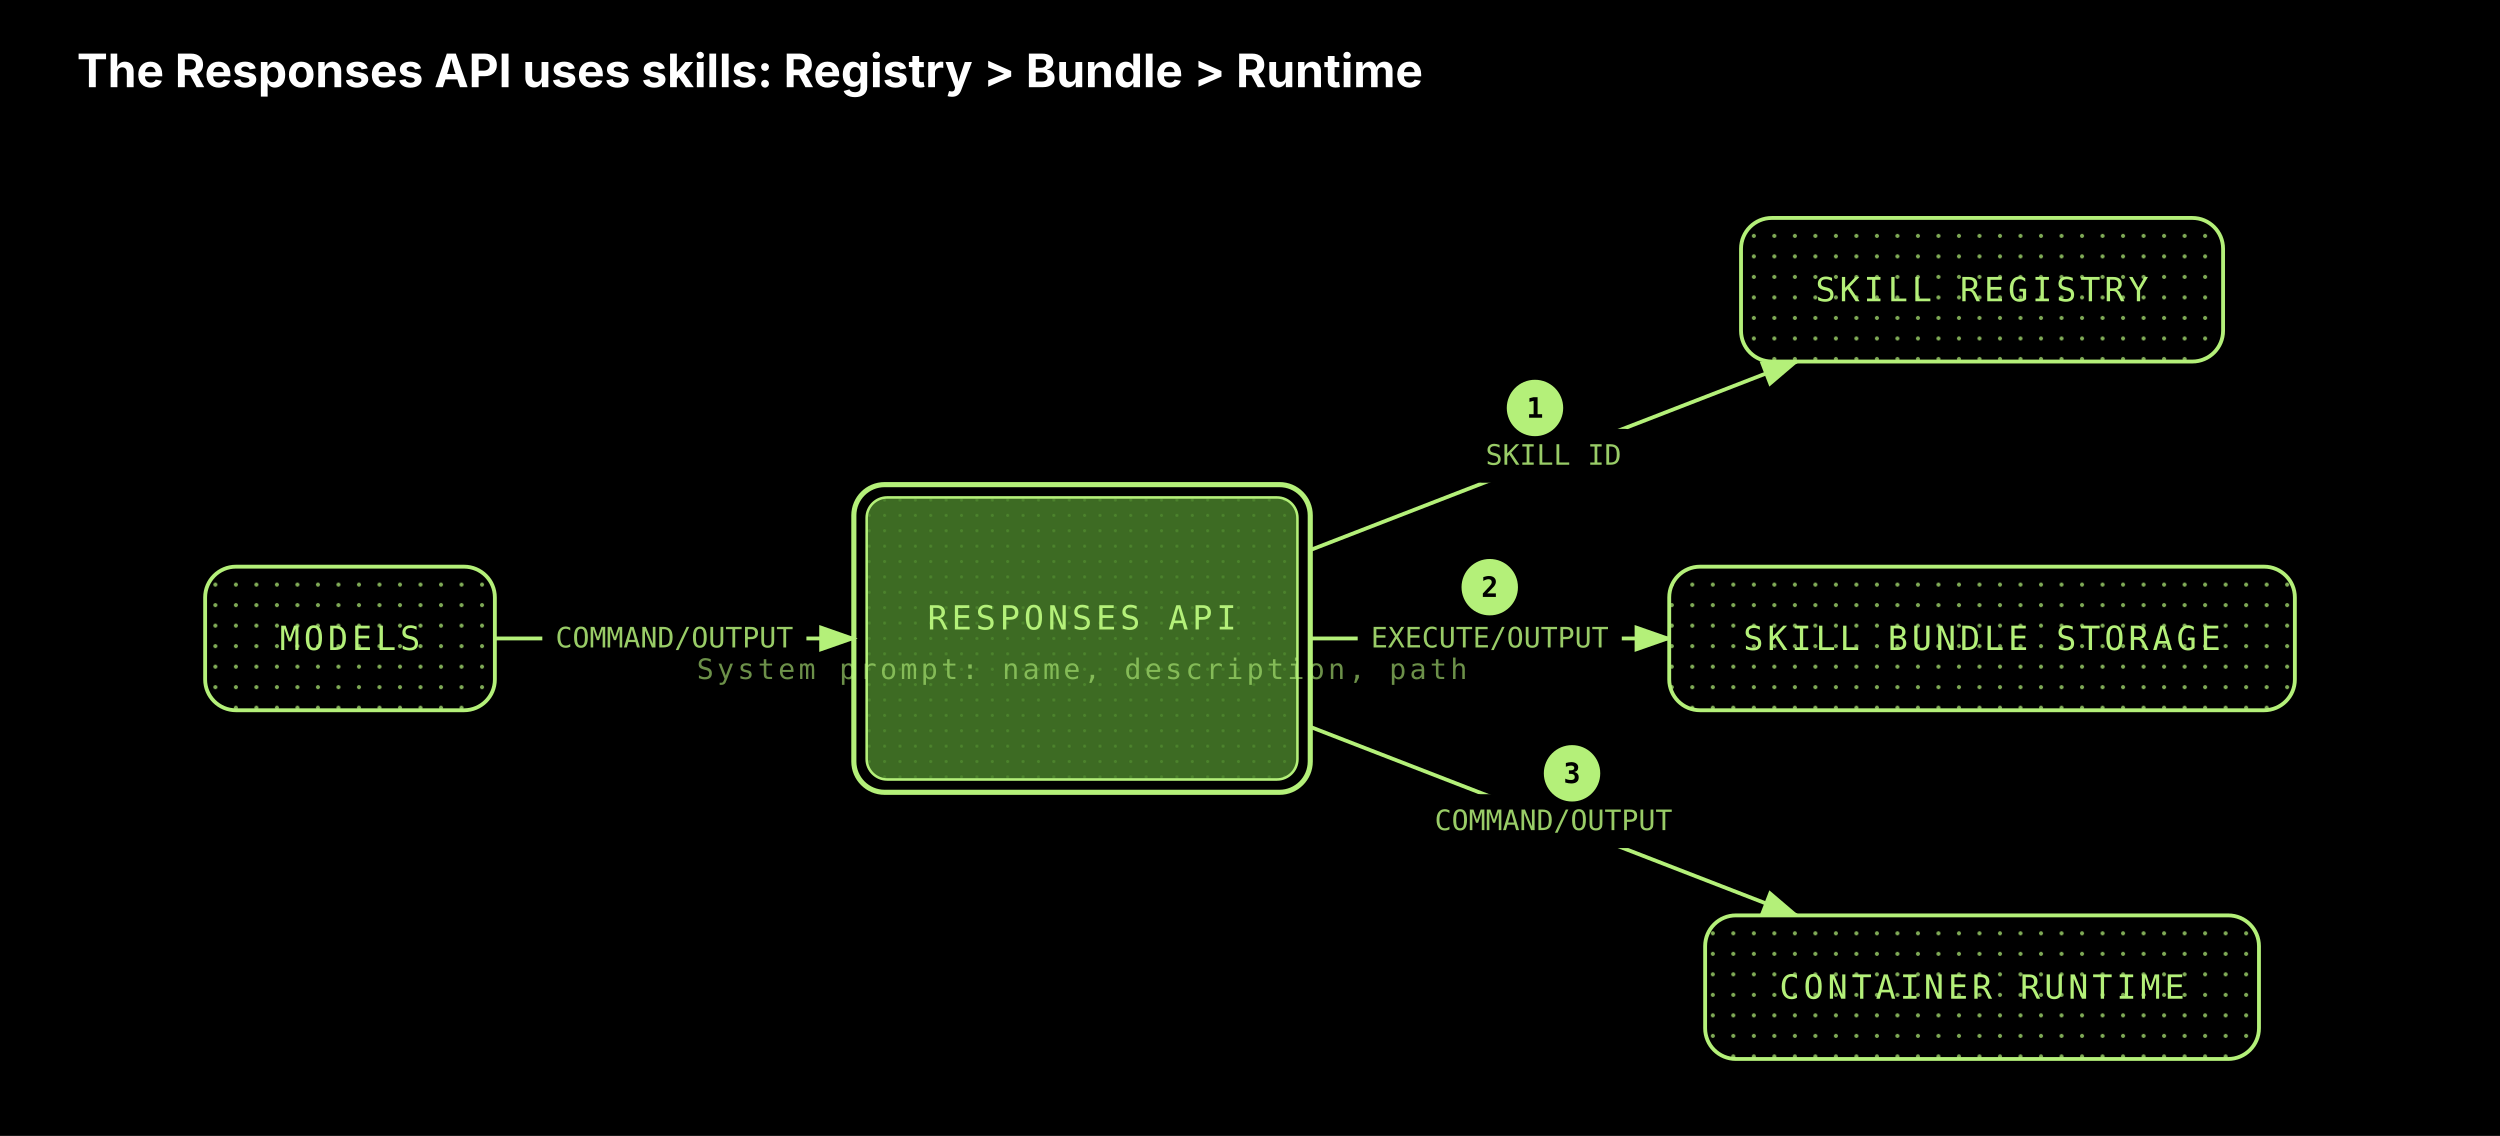
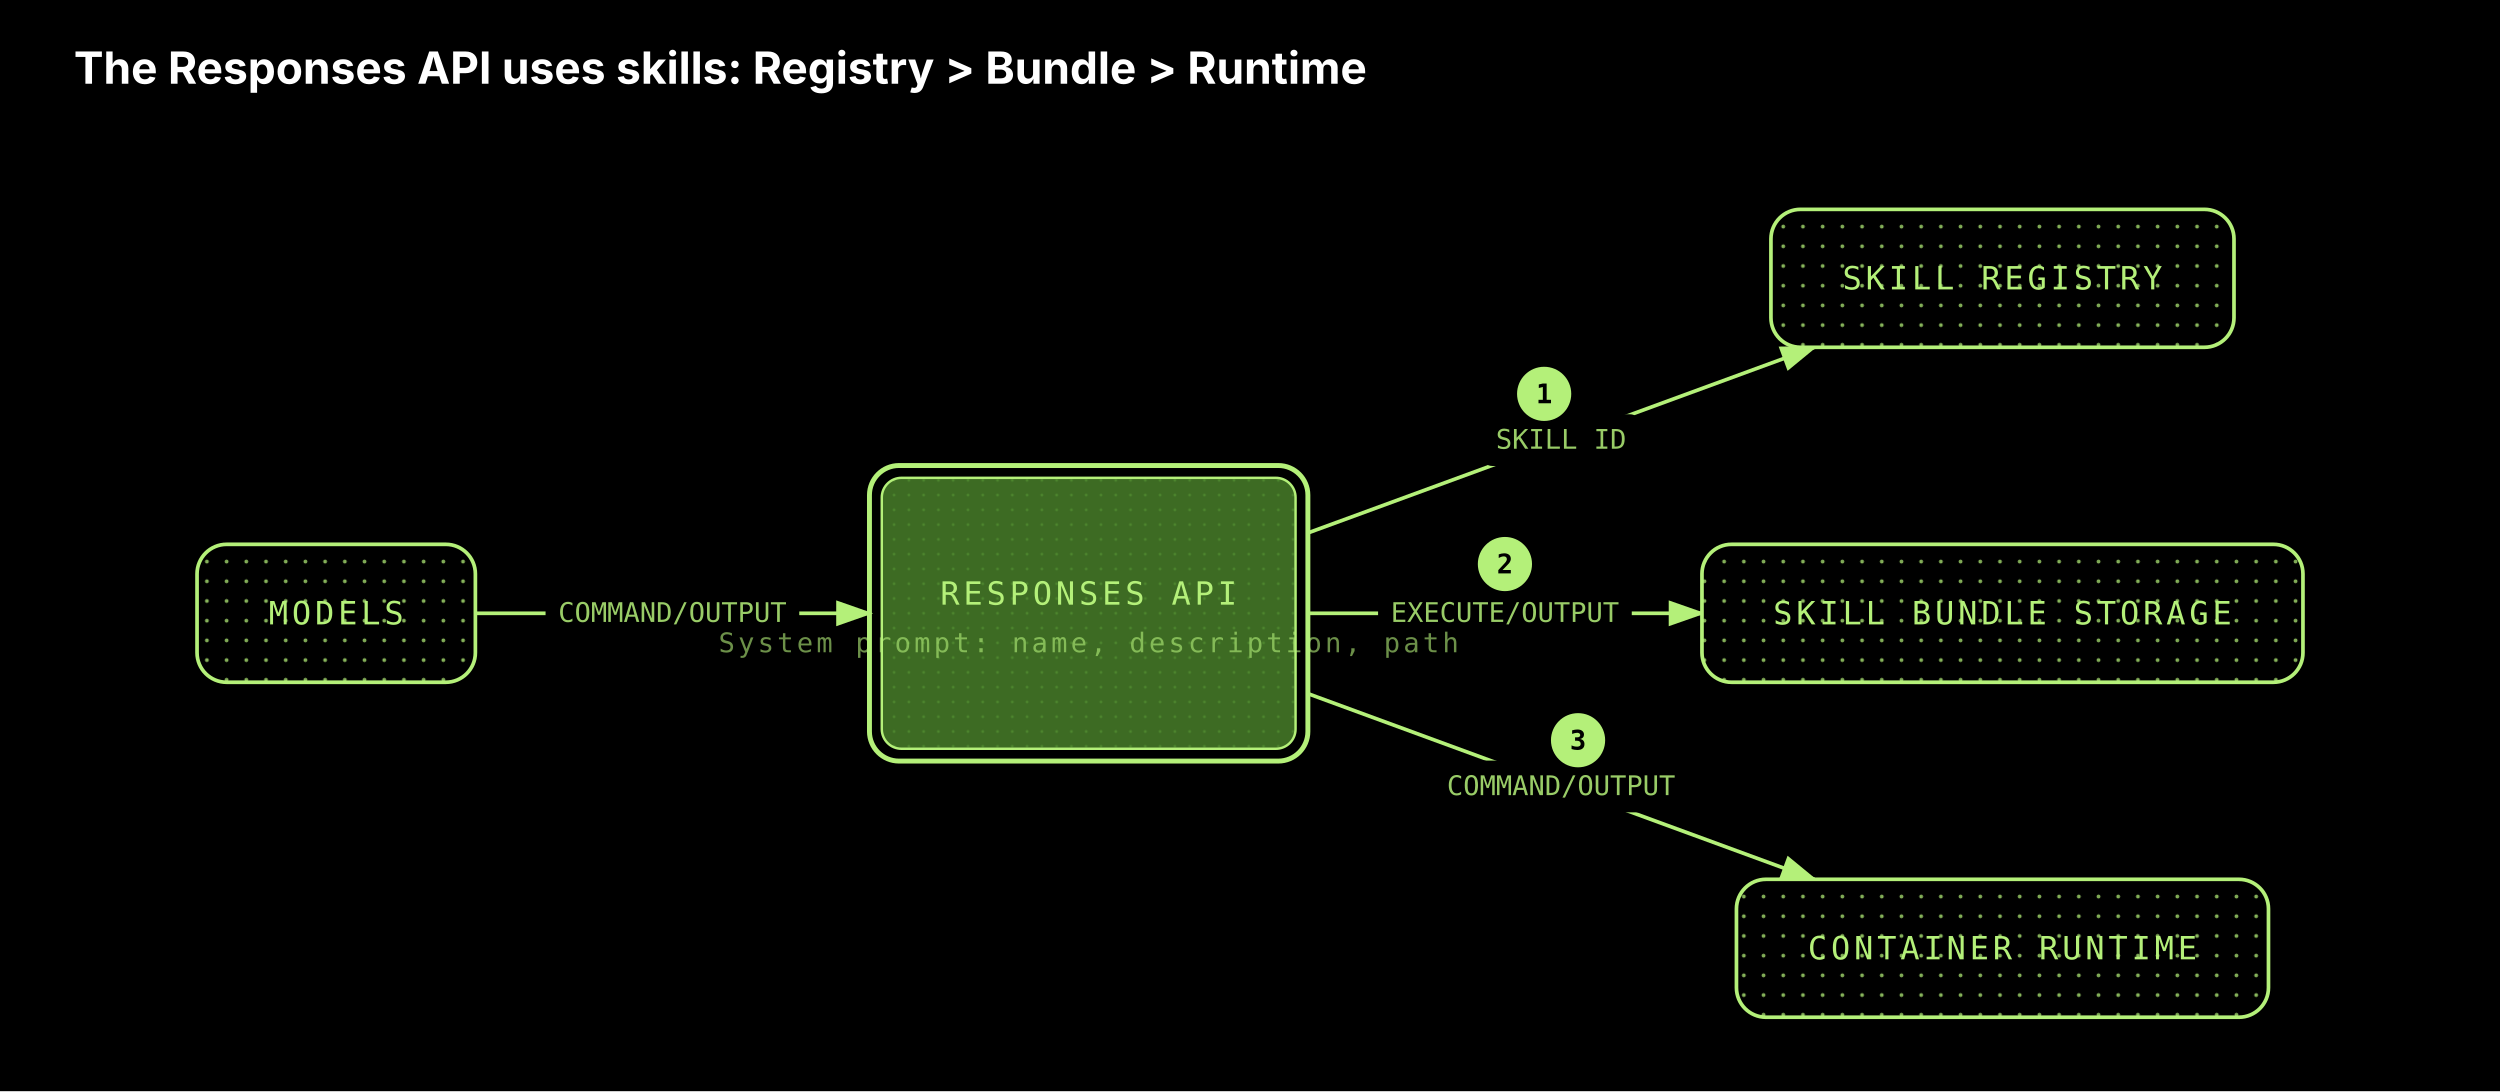
- <svg xmlns="http://www.w3.org/2000/svg" viewBox="0 0 975 443" width="975" height="443">
+ <svg xmlns="http://www.w3.org/2000/svg" viewBox="0 0 1015 443" width="1015" height="443">
  <defs>
    <pattern id="dotgrid" width="8" height="8" patternUnits="userSpaceOnUse">
      <rect width="8" height="8" fill="#000000" />
      <circle cx="4" cy="4" r="0.8" fill="#b4f079" opacity="0.7" />
    </pattern>
    <pattern id="crosshatch" width="8" height="8" patternUnits="userSpaceOnUse">
      <rect width="8" height="8" fill="#000000" />
      <path d="M0 8L8 0M-1 1L1 -1M7 9L9 7" stroke="#b4f079" stroke-width="0.8" opacity="0.2" />
    </pattern>
    <pattern id="hero" width="6" height="6" patternUnits="userSpaceOnUse">
      <rect width="6" height="6" fill="#3d6b23" />
      <circle cx="3" cy="3" r="0.6" fill="#5a9a35" opacity="0.5" />
    </pattern>
    <marker id="arrowhead" markerWidth="10" markerHeight="7" refX="9" refY="3.5" orient="auto" markerUnits="strokeWidth">
      <polygon points="0 0, 10 3.5, 0 7" fill="#b4f079" />
    </marker>
    <marker id="arrowhead-reverse" markerWidth="10" markerHeight="7" refX="1" refY="3.5" orient="auto" markerUnits="strokeWidth">
      <polygon points="10 0, 0 3.5, 10 7" fill="#b4f079" />
    </marker>
  </defs>
  <rect width="100%" height="100%" fill="#000000" />
  <g class="diagram">
    <text x="30" y="34" font-family="'Inter', 'Helvetica Neue', Arial, sans-serif" font-size="18" fill="#ffffff" font-weight="700">The Responses API uses skills: Registry &gt; Bundle &gt; Runtime</text>
-     <line x1="193" y1="249" x2="333" y2="249" stroke="#b4f079" stroke-width="1.5" marker-end="url(#arrowhead)" />
-     <rect x="211.5" y="238.5" width="103" height="21" rx="4" fill="#000000" />
-     <text x="263" y="252.5" font-family="'JetBrains Mono', 'Fira Code', 'SF Mono', 'Cascadia Code', monospace" font-size="11" fill="#b4f079" opacity="0.85" text-anchor="middle">COMMAND/OUTPUT</text>
-     <line x1="511" y1="214.516" x2="700.735" y2="141" stroke="#b4f079" stroke-width="1.5" marker-end="url(#arrowhead)" />
-     <rect x="573.868" y="167.258" width="64" height="21" rx="4" fill="#000000" />
-     <text x="605.868" y="181.258" font-family="'JetBrains Mono', 'Fira Code', 'SF Mono', 'Cascadia Code', monospace" font-size="11" fill="#b4f079" opacity="0.85" text-anchor="middle">SKILL ID</text>
-     <circle cx="598.642" cy="159.109" r="11" fill="#b4f079" stroke="none" />
-     <text x="598.642" y="159.109" font-family="'JetBrains Mono', 'Fira Code', 'SF Mono', 'Cascadia Code', monospace" font-size="11" fill="#000000" text-anchor="middle" dominant-baseline="central" font-weight="700">1</text>
-     <line x1="511" y1="249" x2="651" y2="249" stroke="#b4f079" stroke-width="1.5" marker-end="url(#arrowhead)" />
-     <rect x="529.5" y="238.5" width="103" height="21" rx="4" fill="#000000" />
-     <text x="581" y="252.5" font-family="'JetBrains Mono', 'Fira Code', 'SF Mono', 'Cascadia Code', monospace" font-size="11" fill="#b4f079" opacity="0.85" text-anchor="middle">EXECUTE/OUTPUT</text>
-     <circle cx="581" cy="229" r="11" fill="#b4f079" stroke="none" />
-     <text x="581" y="229" font-family="'JetBrains Mono', 'Fira Code', 'SF Mono', 'Cascadia Code', monospace" font-size="11" fill="#000000" text-anchor="middle" dominant-baseline="central" font-weight="700">2</text>
-     <line x1="511" y1="283.484" x2="700.735" y2="357" stroke="#b4f079" stroke-width="1.5" marker-end="url(#arrowhead)" />
-     <rect x="554.368" y="309.742" width="103" height="21" rx="4" fill="#000000" />
-     <text x="605.868" y="323.742" font-family="'JetBrains Mono', 'Fira Code', 'SF Mono', 'Cascadia Code', monospace" font-size="11" fill="#b4f079" opacity="0.85" text-anchor="middle">COMMAND/OUTPUT</text>
-     <circle cx="613.093" cy="301.593" r="11" fill="#b4f079" stroke="none" />
-     <text x="613.093" y="301.593" font-family="'JetBrains Mono', 'Fira Code', 'SF Mono', 'Cascadia Code', monospace" font-size="11" fill="#000000" text-anchor="middle" dominant-baseline="central" font-weight="700">3</text>
+     <line x1="193" y1="249" x2="353" y2="249" stroke="#b4f079" stroke-width="1.5" marker-end="url(#arrowhead)" />
+     <rect x="221.5" y="238.5" width="103" height="21" rx="4" fill="#000000" />
+     <text x="273" y="252.5" font-family="'JetBrains Mono', 'Fira Code', 'SF Mono', 'Cascadia Code', monospace" font-size="11" fill="#b4f079" opacity="0.85" text-anchor="middle">COMMAND/OUTPUT</text>
+     <line x1="531" y1="216.375" x2="736.618" y2="141" stroke="#b4f079" stroke-width="1.5" marker-end="url(#arrowhead)" />
+     <rect x="601.809" y="168.187" width="64" height="21" rx="4" fill="#000000" />
+     <text x="633.809" y="182.187" font-family="'JetBrains Mono', 'Fira Code', 'SF Mono', 'Cascadia Code', monospace" font-size="11" fill="#b4f079" opacity="0.85" text-anchor="middle">SKILL ID</text>
+     <circle cx="626.925" cy="159.909" r="11" fill="#b4f079" stroke="none" />
+     <text x="626.925" y="159.909" font-family="'JetBrains Mono', 'Fira Code', 'SF Mono', 'Cascadia Code', monospace" font-size="11" fill="#000000" text-anchor="middle" dominant-baseline="central" font-weight="700">1</text>
+     <line x1="531" y1="249" x2="691" y2="249" stroke="#b4f079" stroke-width="1.5" marker-end="url(#arrowhead)" />
+     <rect x="559.5" y="238.5" width="103" height="21" rx="4" fill="#000000" />
+     <text x="611" y="252.5" font-family="'JetBrains Mono', 'Fira Code', 'SF Mono', 'Cascadia Code', monospace" font-size="11" fill="#b4f079" opacity="0.85" text-anchor="middle">EXECUTE/OUTPUT</text>
+     <circle cx="611" cy="229" r="11" fill="#b4f079" stroke="none" />
+     <text x="611" y="229" font-family="'JetBrains Mono', 'Fira Code', 'SF Mono', 'Cascadia Code', monospace" font-size="11" fill="#000000" text-anchor="middle" dominant-baseline="central" font-weight="700">2</text>
+     <line x1="531" y1="281.625" x2="736.618" y2="357" stroke="#b4f079" stroke-width="1.5" marker-end="url(#arrowhead)" />
+     <rect x="582.309" y="308.813" width="103" height="21" rx="4" fill="#000000" />
+     <text x="633.809" y="322.813" font-family="'JetBrains Mono', 'Fira Code', 'SF Mono', 'Cascadia Code', monospace" font-size="11" fill="#b4f079" opacity="0.85" text-anchor="middle">COMMAND/OUTPUT</text>
+     <circle cx="640.692" cy="300.535" r="11" fill="#b4f079" stroke="none" />
+     <text x="640.692" y="300.535" font-family="'JetBrains Mono', 'Fira Code', 'SF Mono', 'Cascadia Code', monospace" font-size="11" fill="#000000" text-anchor="middle" dominant-baseline="central" font-weight="700">3</text>
    <rect x="80" y="221" width="113" height="56" rx="12" fill="url(#dotgrid)" stroke="#b4f079" stroke-width="1.5" />
    <text x="136.5" y="249" font-family="'JetBrains Mono', 'Fira Code', 'SF Mono', 'Cascadia Code', monospace" font-size="13" fill="#b4f079" text-anchor="middle" dominant-baseline="central" letter-spacing="0.12em">MODELS</text>
-     <rect x="333" y="189" width="178" height="120" rx="12" fill="none" stroke="#b4f079" stroke-width="2" />
-     <rect x="338" y="194" width="168" height="110" rx="8" fill="url(#hero)" stroke="#b4f079" stroke-width="1" />
-     <text x="422" y="241" font-family="'JetBrains Mono', 'Fira Code', 'SF Mono', 'Cascadia Code', monospace" font-size="13" fill="#b4f079" text-anchor="middle" dominant-baseline="central" letter-spacing="0.12em">RESPONSES API</text>
-     <text x="422" y="261" font-family="'JetBrains Mono', 'Fira Code', 'SF Mono', 'Cascadia Code', monospace" font-size="11" fill="#b4f079" opacity="0.6" text-anchor="middle" dominant-baseline="central" letter-spacing="0.12em">System prompt: name, description, path</text>
-     <rect x="679" y="85" width="188" height="56" rx="12" fill="url(#dotgrid)" stroke="#b4f079" stroke-width="1.5" />
-     <text x="773" y="113" font-family="'JetBrains Mono', 'Fira Code', 'SF Mono', 'Cascadia Code', monospace" font-size="13" fill="#b4f079" text-anchor="middle" dominant-baseline="central" letter-spacing="0.12em">SKILL REGISTRY</text>
-     <rect x="651" y="221" width="244" height="56" rx="12" fill="url(#dotgrid)" stroke="#b4f079" stroke-width="1.5" />
-     <text x="773" y="249" font-family="'JetBrains Mono', 'Fira Code', 'SF Mono', 'Cascadia Code', monospace" font-size="13" fill="#b4f079" text-anchor="middle" dominant-baseline="central" letter-spacing="0.12em">SKILL BUNDLE STORAGE</text>
-     <rect x="665" y="357" width="216" height="56" rx="12" fill="url(#dotgrid)" stroke="#b4f079" stroke-width="1.5" />
-     <text x="773" y="385" font-family="'JetBrains Mono', 'Fira Code', 'SF Mono', 'Cascadia Code', monospace" font-size="13" fill="#b4f079" text-anchor="middle" dominant-baseline="central" letter-spacing="0.12em">CONTAINER RUNTIME</text>
+     <rect x="353" y="189" width="178" height="120" rx="12" fill="none" stroke="#b4f079" stroke-width="2" />
+     <rect x="358" y="194" width="168" height="110" rx="8" fill="url(#hero)" stroke="#b4f079" stroke-width="1" />
+     <text x="442" y="241" font-family="'JetBrains Mono', 'Fira Code', 'SF Mono', 'Cascadia Code', monospace" font-size="13" fill="#b4f079" text-anchor="middle" dominant-baseline="central" letter-spacing="0.12em">RESPONSES API</text>
+     <text x="442" y="261" font-family="'JetBrains Mono', 'Fira Code', 'SF Mono', 'Cascadia Code', monospace" font-size="11" fill="#b4f079" opacity="0.6" text-anchor="middle" dominant-baseline="central" letter-spacing="0.12em">System prompt: name, description, path</text>
+     <rect x="719" y="85" width="188" height="56" rx="12" fill="url(#dotgrid)" stroke="#b4f079" stroke-width="1.5" />
+     <text x="813" y="113" font-family="'JetBrains Mono', 'Fira Code', 'SF Mono', 'Cascadia Code', monospace" font-size="13" fill="#b4f079" text-anchor="middle" dominant-baseline="central" letter-spacing="0.12em">SKILL REGISTRY</text>
+     <rect x="691" y="221" width="244" height="56" rx="12" fill="url(#dotgrid)" stroke="#b4f079" stroke-width="1.5" />
+     <text x="813" y="249" font-family="'JetBrains Mono', 'Fira Code', 'SF Mono', 'Cascadia Code', monospace" font-size="13" fill="#b4f079" text-anchor="middle" dominant-baseline="central" letter-spacing="0.12em">SKILL BUNDLE STORAGE</text>
+     <rect x="705" y="357" width="216" height="56" rx="12" fill="url(#dotgrid)" stroke="#b4f079" stroke-width="1.5" />
+     <text x="813" y="385" font-family="'JetBrains Mono', 'Fira Code', 'SF Mono', 'Cascadia Code', monospace" font-size="13" fill="#b4f079" text-anchor="middle" dominant-baseline="central" letter-spacing="0.12em">CONTAINER RUNTIME</text>
  </g>
</svg>
